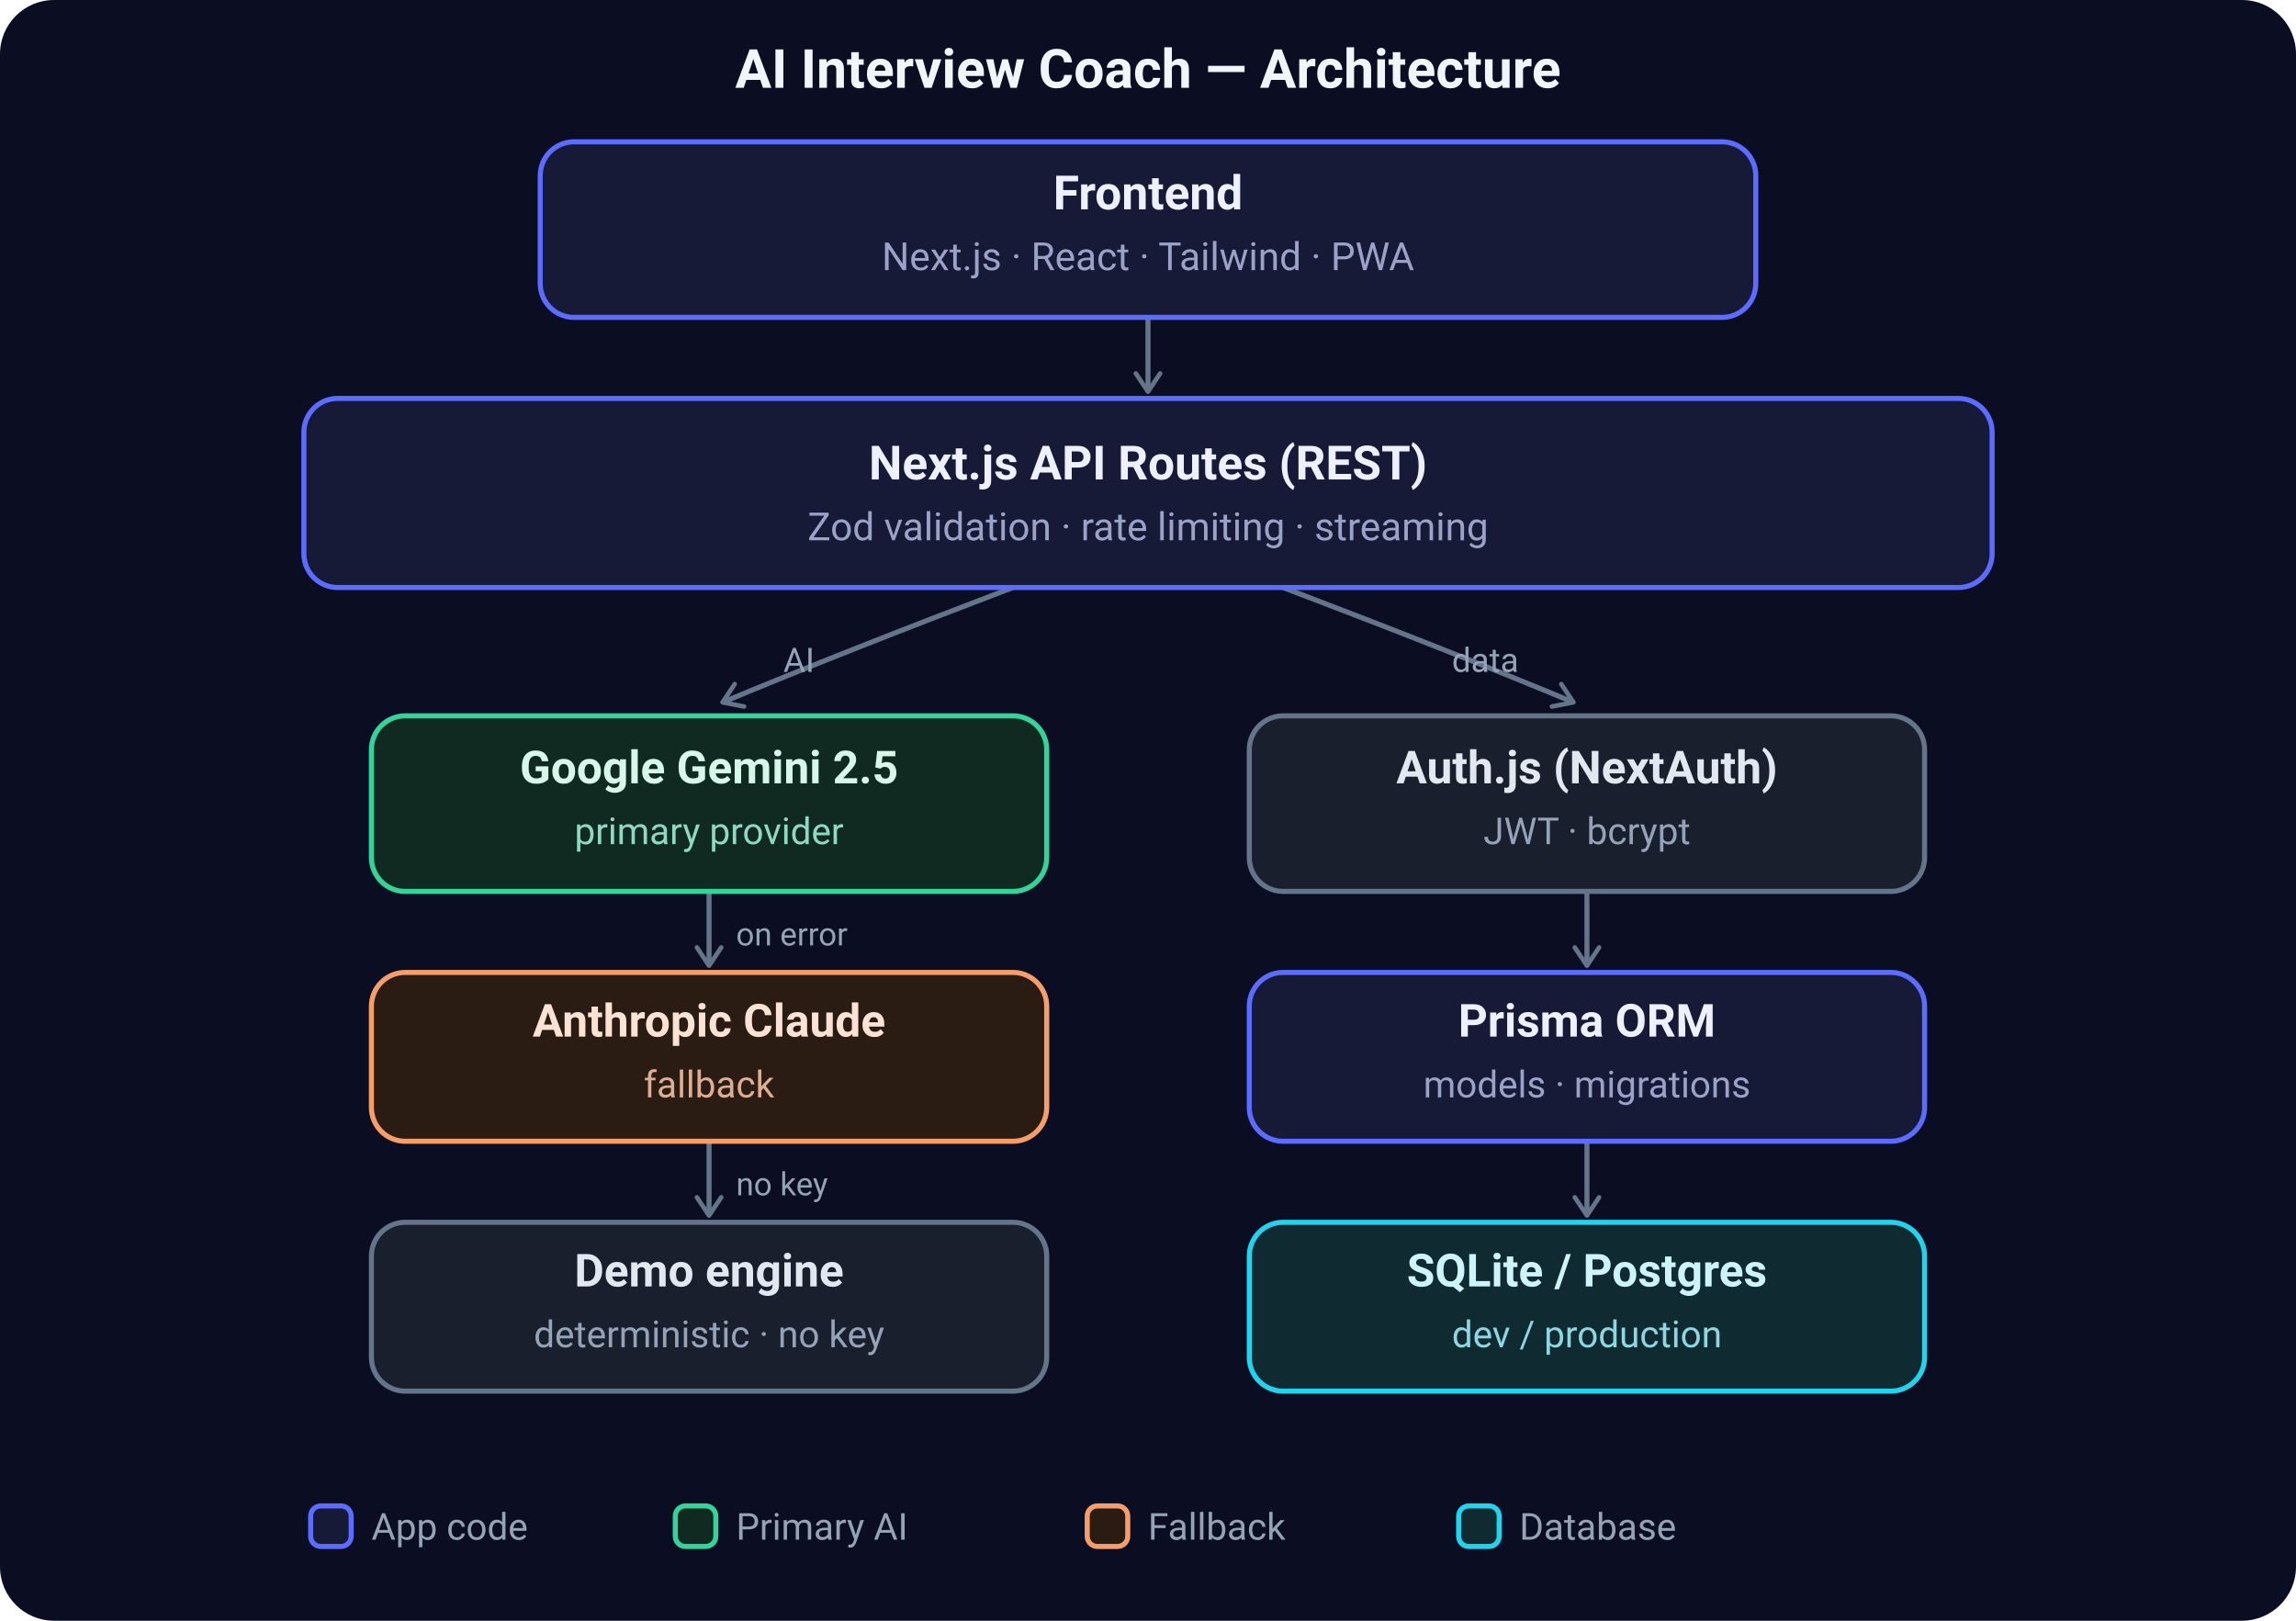
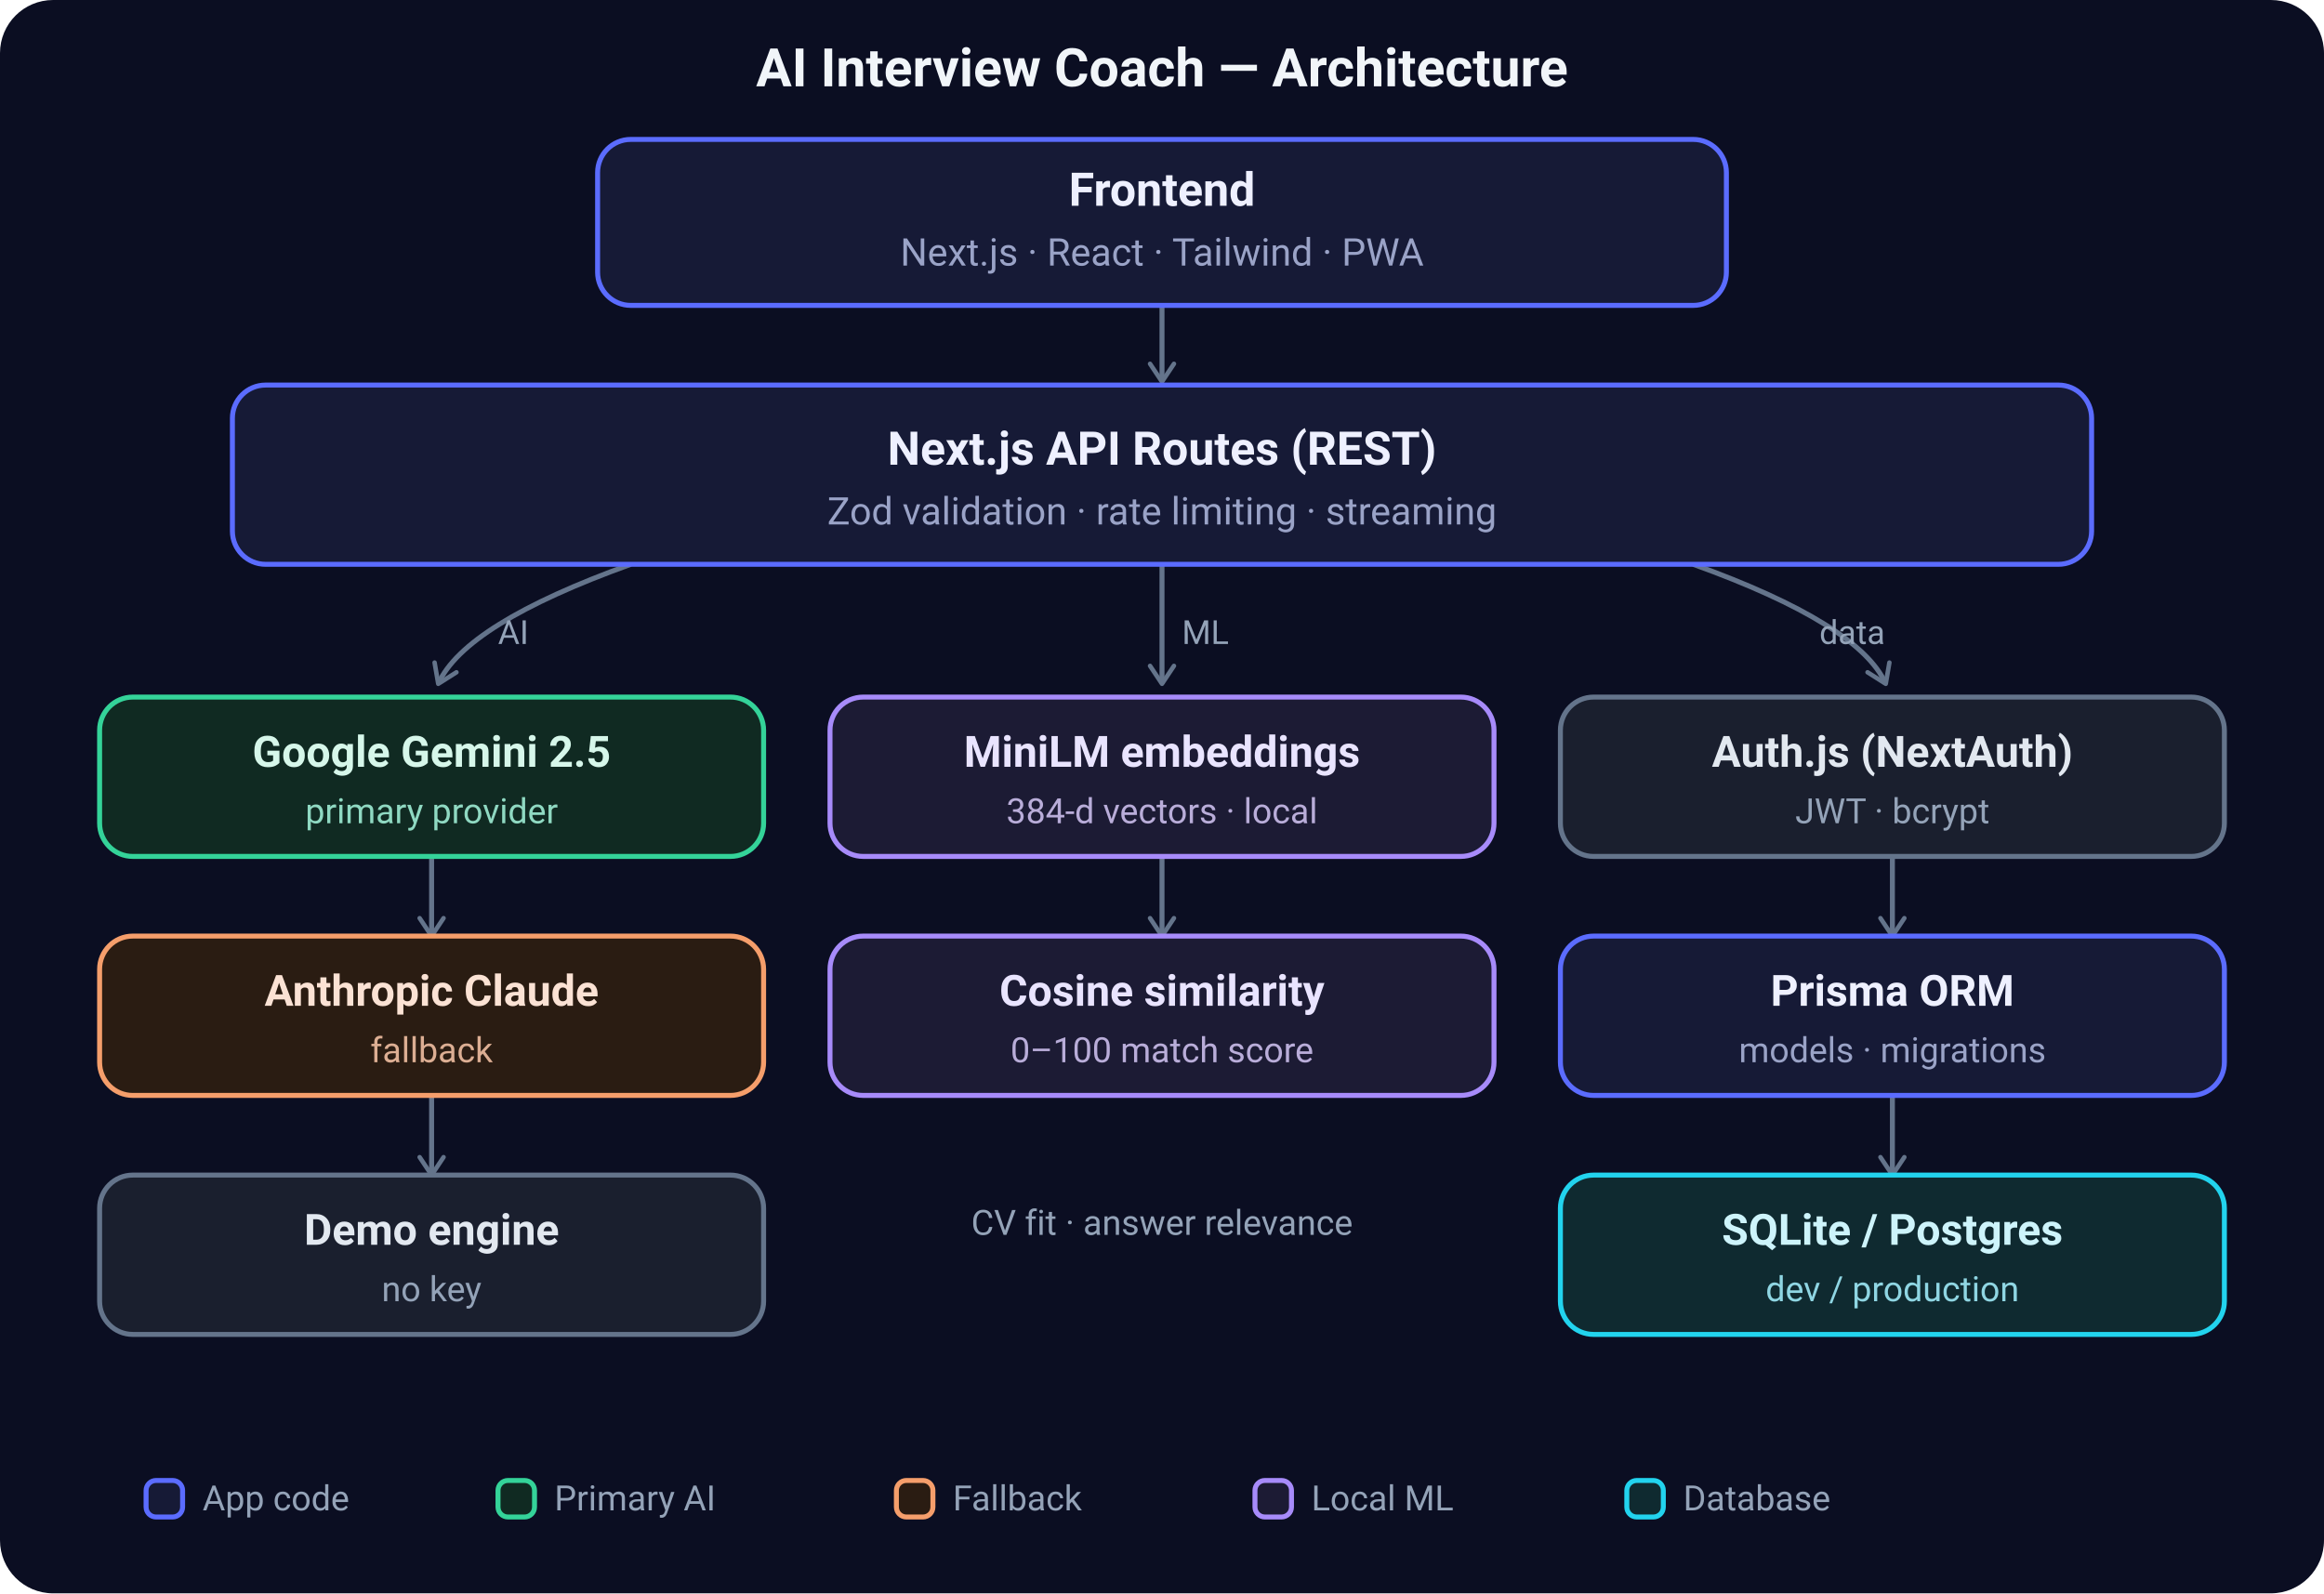
- <svg xmlns="http://www.w3.org/2000/svg" viewBox="0 0 680 480" font-family="ui-sans-serif, system-ui, -apple-system, Segoe UI, Roboto, sans-serif" role="img" aria-label="AI Interview Coach system architecture">
+ <svg xmlns="http://www.w3.org/2000/svg" viewBox="0 0 700 480" font-family="ui-sans-serif, system-ui, -apple-system, Segoe UI, Roboto, sans-serif" role="img" aria-label="AI Interview Coach system architecture">
  <defs>
    <marker id="arrow" viewBox="0 0 10 10" refX="8" refY="5" markerWidth="6" markerHeight="6" orient="auto-start-reverse">
      <path d="M2 1L8 5L2 9" fill="none" stroke="#64748b" stroke-width="1.5" stroke-linecap="round" stroke-linejoin="round" />
    </marker>
  </defs>
-   <rect x="0" y="0" width="680" height="480" rx="16" fill="#0b0e22" />
-   <text x="340" y="26" text-anchor="middle" font-size="16" font-weight="700" fill="#f1f5f9">AI Interview Coach — Architecture</text>
+   <rect x="0" y="0" width="700" height="480" rx="16" fill="#0b0e22" />
+   <text x="350" y="26" text-anchor="middle" font-size="16" font-weight="700" fill="#f1f5f9">AI Interview Coach — Architecture</text>
  <g fill="none" stroke="#64748b" stroke-width="1.5">
-     <line x1="340" y1="94" x2="340" y2="116" marker-end="url(#arrow)" />
-     <path d="M300 174 Q250 193 214 208" marker-end="url(#arrow)" />
-     <path d="M380 174 Q430 193 466 208" marker-end="url(#arrow)" />
-     <line x1="210" y1="264" x2="210" y2="286" marker-end="url(#arrow)" />
-     <line x1="210" y1="338" x2="210" y2="360" marker-end="url(#arrow)" />
-     <line x1="470" y1="264" x2="470" y2="286" marker-end="url(#arrow)" />
-     <line x1="470" y1="338" x2="470" y2="360" marker-end="url(#arrow)" />
+     <line x1="350" y1="92" x2="350" y2="115" marker-end="url(#arrow)" />
+     <path d="M190 170 Q140 188 132 206" marker-end="url(#arrow)" />
+     <line x1="350" y1="170" x2="350" y2="206" marker-end="url(#arrow)" />
+     <path d="M510 170 Q560 188 568 206" marker-end="url(#arrow)" />
+     <line x1="130" y1="258" x2="130" y2="282" marker-end="url(#arrow)" />
+     <line x1="130" y1="330" x2="130" y2="354" marker-end="url(#arrow)" />
+     <line x1="350" y1="258" x2="350" y2="282" marker-end="url(#arrow)" />
+     <line x1="570" y1="258" x2="570" y2="282" marker-end="url(#arrow)" />
+     <line x1="570" y1="330" x2="570" y2="354" marker-end="url(#arrow)" />
  </g>
-   <text x="232" y="199" font-size="10" fill="#94a3b8">AI</text>
-   <text x="430" y="199" font-size="10" fill="#94a3b8">data</text>
-   <text x="218" y="280" font-size="9.5" fill="#94a3b8">on error</text>
-   <text x="218" y="354" font-size="9.5" fill="#94a3b8">no key</text>
-   <rect x="160" y="42" width="360" height="52" rx="10" fill="#161a36" stroke="#5b6cff" stroke-width="1.5" />
-   <text x="340" y="62" text-anchor="middle" font-size="14" font-weight="700" fill="#eef0ff">Frontend</text>
-   <text x="340" y="80" text-anchor="middle" font-size="11.5" fill="#9aa3c7">Next.js · React · Tailwind · PWA</text>
-   <rect x="90" y="118" width="500" height="56" rx="10" fill="#161a36" stroke="#5b6cff" stroke-width="1.5" />
-   <text x="340" y="142" text-anchor="middle" font-size="14" font-weight="700" fill="#eef0ff">Next.js API Routes (REST)</text>
-   <text x="340" y="160" text-anchor="middle" font-size="11.5" fill="#9aa3c7">Zod validation · rate limiting · streaming</text>
-   <rect x="110" y="212" width="200" height="52" rx="10" fill="#102a22" stroke="#34d399" stroke-width="1.5" />
-   <text x="210" y="232" text-anchor="middle" font-size="13.5" font-weight="700" fill="#d6f7ea">Google Gemini 2.5</text>
-   <text x="210" y="250" text-anchor="middle" font-size="11" fill="#8fd9c2">primary provider</text>
-   <rect x="110" y="288" width="200" height="50" rx="10" fill="#2a1c12" stroke="#f59e6b" stroke-width="1.5" />
-   <text x="210" y="307" text-anchor="middle" font-size="13.5" font-weight="700" fill="#fbe2d4">Anthropic Claude</text>
-   <text x="210" y="325" text-anchor="middle" font-size="11" fill="#dcae93">fallback</text>
-   <rect x="110" y="362" width="200" height="50" rx="10" fill="#1a1f2e" stroke="#64748b" stroke-width="1.5" />
-   <text x="210" y="381" text-anchor="middle" font-size="13.5" font-weight="700" fill="#e2e8f0">Demo engine</text>
-   <text x="210" y="399" text-anchor="middle" font-size="11" fill="#94a3b8">deterministic · no key</text>
-   <rect x="370" y="212" width="200" height="52" rx="10" fill="#1a1f2e" stroke="#64748b" stroke-width="1.5" />
-   <text x="470" y="232" text-anchor="middle" font-size="13.5" font-weight="700" fill="#e2e8f0">Auth.js (NextAuth)</text>
-   <text x="470" y="250" text-anchor="middle" font-size="11" fill="#94a3b8">JWT · bcrypt</text>
-   <rect x="370" y="288" width="200" height="50" rx="10" fill="#161a36" stroke="#5b6cff" stroke-width="1.5" />
-   <text x="470" y="307" text-anchor="middle" font-size="13.5" font-weight="700" fill="#eef0ff">Prisma ORM</text>
-   <text x="470" y="325" text-anchor="middle" font-size="11" fill="#9aa3c7">models · migrations</text>
-   <rect x="370" y="362" width="200" height="50" rx="10" fill="#0f2a30" stroke="#22d3ee" stroke-width="1.5" />
-   <text x="470" y="381" text-anchor="middle" font-size="13.5" font-weight="700" fill="#cdf4fb">SQLite / Postgres</text>
-   <text x="470" y="399" text-anchor="middle" font-size="11" fill="#8fd6e3">dev / production</text>
-   <rect x="92" y="446" width="12" height="12" rx="3" fill="#161a36" stroke="#5b6cff" stroke-width="1.5" />
-   <text x="110" y="456" font-size="11" fill="#94a3b8">App code</text>
-   <rect x="200" y="446" width="12" height="12" rx="3" fill="#102a22" stroke="#34d399" stroke-width="1.5" />
-   <text x="218" y="456" font-size="11" fill="#94a3b8">Primary AI</text>
-   <rect x="322" y="446" width="12" height="12" rx="3" fill="#2a1c12" stroke="#f59e6b" stroke-width="1.5" />
-   <text x="340" y="456" font-size="11" fill="#94a3b8">Fallback</text>
-   <rect x="432" y="446" width="12" height="12" rx="3" fill="#0f2a30" stroke="#22d3ee" stroke-width="1.5" />
-   <text x="450" y="456" font-size="11" fill="#94a3b8">Database</text>
+   <text x="150" y="194" font-size="10" fill="#94a3b8">AI</text>
+   <text x="356" y="194" font-size="10" fill="#94a3b8">ML</text>
+   <text x="548" y="194" font-size="10" fill="#94a3b8">data</text>
+   <rect x="180" y="42" width="340" height="50" rx="10" fill="#161a36" stroke="#5b6cff" stroke-width="1.5" />
+   <text x="350" y="62" text-anchor="middle" font-size="14" font-weight="700" fill="#eef0ff">Frontend</text>
+   <text x="350" y="80" text-anchor="middle" font-size="11.5" fill="#9aa3c7">Next.js · React · Tailwind · PWA</text>
+   <rect x="70" y="116" width="560" height="54" rx="10" fill="#161a36" stroke="#5b6cff" stroke-width="1.5" />
+   <text x="350" y="140" text-anchor="middle" font-size="14" font-weight="700" fill="#eef0ff">Next.js API Routes (REST)</text>
+   <text x="350" y="158" text-anchor="middle" font-size="11.5" fill="#9aa3c7">Zod validation · rate limiting · streaming</text>
+   <rect x="30" y="210" width="200" height="48" rx="10" fill="#102a22" stroke="#34d399" stroke-width="1.5" />
+   <text x="130" y="231" text-anchor="middle" font-size="13" font-weight="700" fill="#d6f7ea">Google Gemini 2.5</text>
+   <text x="130" y="248" text-anchor="middle" font-size="10.5" fill="#8fd9c2">primary provider</text>
+   <rect x="30" y="282" width="200" height="48" rx="10" fill="#2a1c12" stroke="#f59e6b" stroke-width="1.5" />
+   <text x="130" y="303" text-anchor="middle" font-size="13" font-weight="700" fill="#fbe2d4">Anthropic Claude</text>
+   <text x="130" y="320" text-anchor="middle" font-size="10.5" fill="#dcae93">fallback</text>
+   <rect x="30" y="354" width="200" height="48" rx="10" fill="#1a1f2e" stroke="#64748b" stroke-width="1.5" />
+   <text x="130" y="375" text-anchor="middle" font-size="13" font-weight="700" fill="#e2e8f0">Demo engine</text>
+   <text x="130" y="392" text-anchor="middle" font-size="10.5" fill="#94a3b8">no key</text>
+   <rect x="250" y="210" width="200" height="48" rx="10" fill="#1c1b34" stroke="#a78bfa" stroke-width="1.5" />
+   <text x="350" y="231" text-anchor="middle" font-size="13" font-weight="700" fill="#e9e4ff">MiniLM embeddings</text>
+   <text x="350" y="248" text-anchor="middle" font-size="10.5" fill="#b9add9">384-d vectors · local</text>
+   <rect x="250" y="282" width="200" height="48" rx="10" fill="#1c1b34" stroke="#a78bfa" stroke-width="1.5" />
+   <text x="350" y="303" text-anchor="middle" font-size="13" font-weight="700" fill="#e9e4ff">Cosine similarity</text>
+   <text x="350" y="320" text-anchor="middle" font-size="10.5" fill="#b9add9">0–100 match score</text>
+   <text x="350" y="372" text-anchor="middle" font-size="10.5" fill="#94a3b8">CV fit · answer relevance</text>
+   <rect x="470" y="210" width="200" height="48" rx="10" fill="#1a1f2e" stroke="#64748b" stroke-width="1.5" />
+   <text x="570" y="231" text-anchor="middle" font-size="13" font-weight="700" fill="#e2e8f0">Auth.js (NextAuth)</text>
+   <text x="570" y="248" text-anchor="middle" font-size="10.5" fill="#94a3b8">JWT · bcrypt</text>
+   <rect x="470" y="282" width="200" height="48" rx="10" fill="#161a36" stroke="#5b6cff" stroke-width="1.5" />
+   <text x="570" y="303" text-anchor="middle" font-size="13" font-weight="700" fill="#eef0ff">Prisma ORM</text>
+   <text x="570" y="320" text-anchor="middle" font-size="10.5" fill="#9aa3c7">models · migrations</text>
+   <rect x="470" y="354" width="200" height="48" rx="10" fill="#0f2a30" stroke="#22d3ee" stroke-width="1.5" />
+   <text x="570" y="375" text-anchor="middle" font-size="13" font-weight="700" fill="#cdf4fb">SQLite / Postgres</text>
+   <text x="570" y="392" text-anchor="middle" font-size="10.5" fill="#8fd6e3">dev / production</text>
+   <rect x="44" y="446" width="11" height="11" rx="3" fill="#161a36" stroke="#5b6cff" stroke-width="1.5" />
+   <text x="61" y="455" font-size="10.5" fill="#94a3b8">App code</text>
+   <rect x="150" y="446" width="11" height="11" rx="3" fill="#102a22" stroke="#34d399" stroke-width="1.5" />
+   <text x="167" y="455" font-size="10.5" fill="#94a3b8">Primary AI</text>
+   <rect x="270" y="446" width="11" height="11" rx="3" fill="#2a1c12" stroke="#f59e6b" stroke-width="1.5" />
+   <text x="287" y="455" font-size="10.5" fill="#94a3b8">Fallback</text>
+   <rect x="378" y="446" width="11" height="11" rx="3" fill="#1c1b34" stroke="#a78bfa" stroke-width="1.5" />
+   <text x="395" y="455" font-size="10.5" fill="#94a3b8">Local ML</text>
+   <rect x="490" y="446" width="11" height="11" rx="3" fill="#0f2a30" stroke="#22d3ee" stroke-width="1.5" />
+   <text x="507" y="455" font-size="10.5" fill="#94a3b8">Database</text>
</svg>
